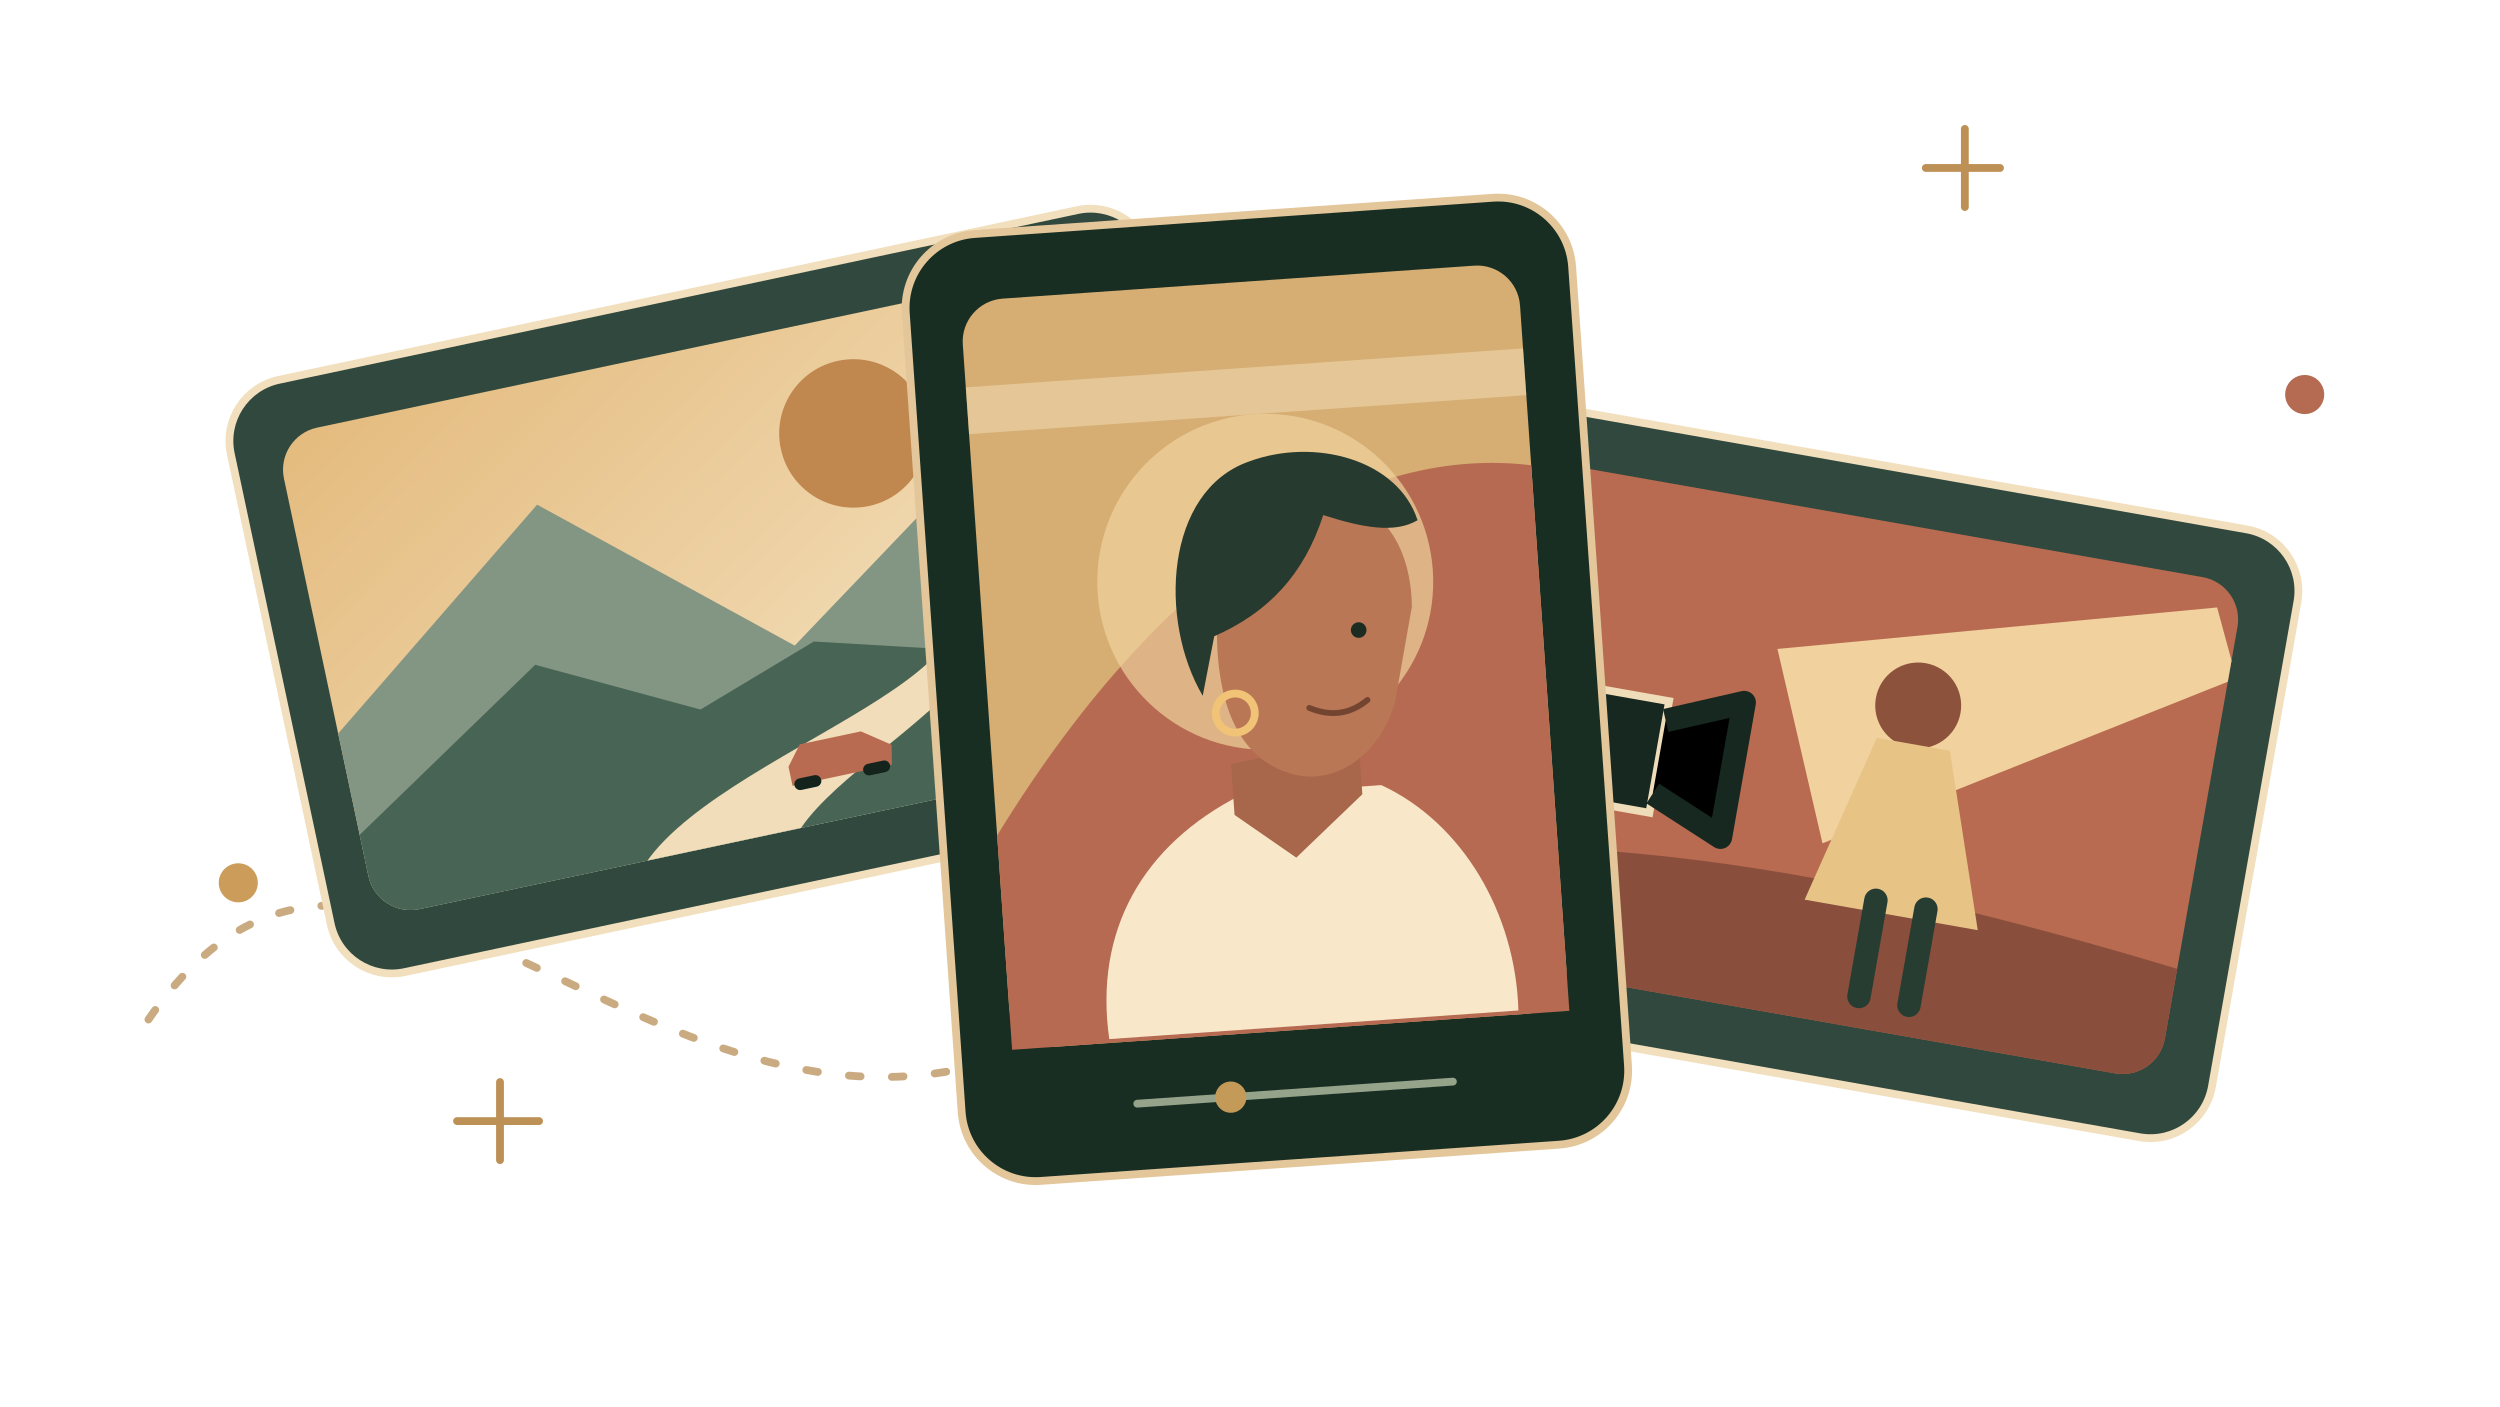
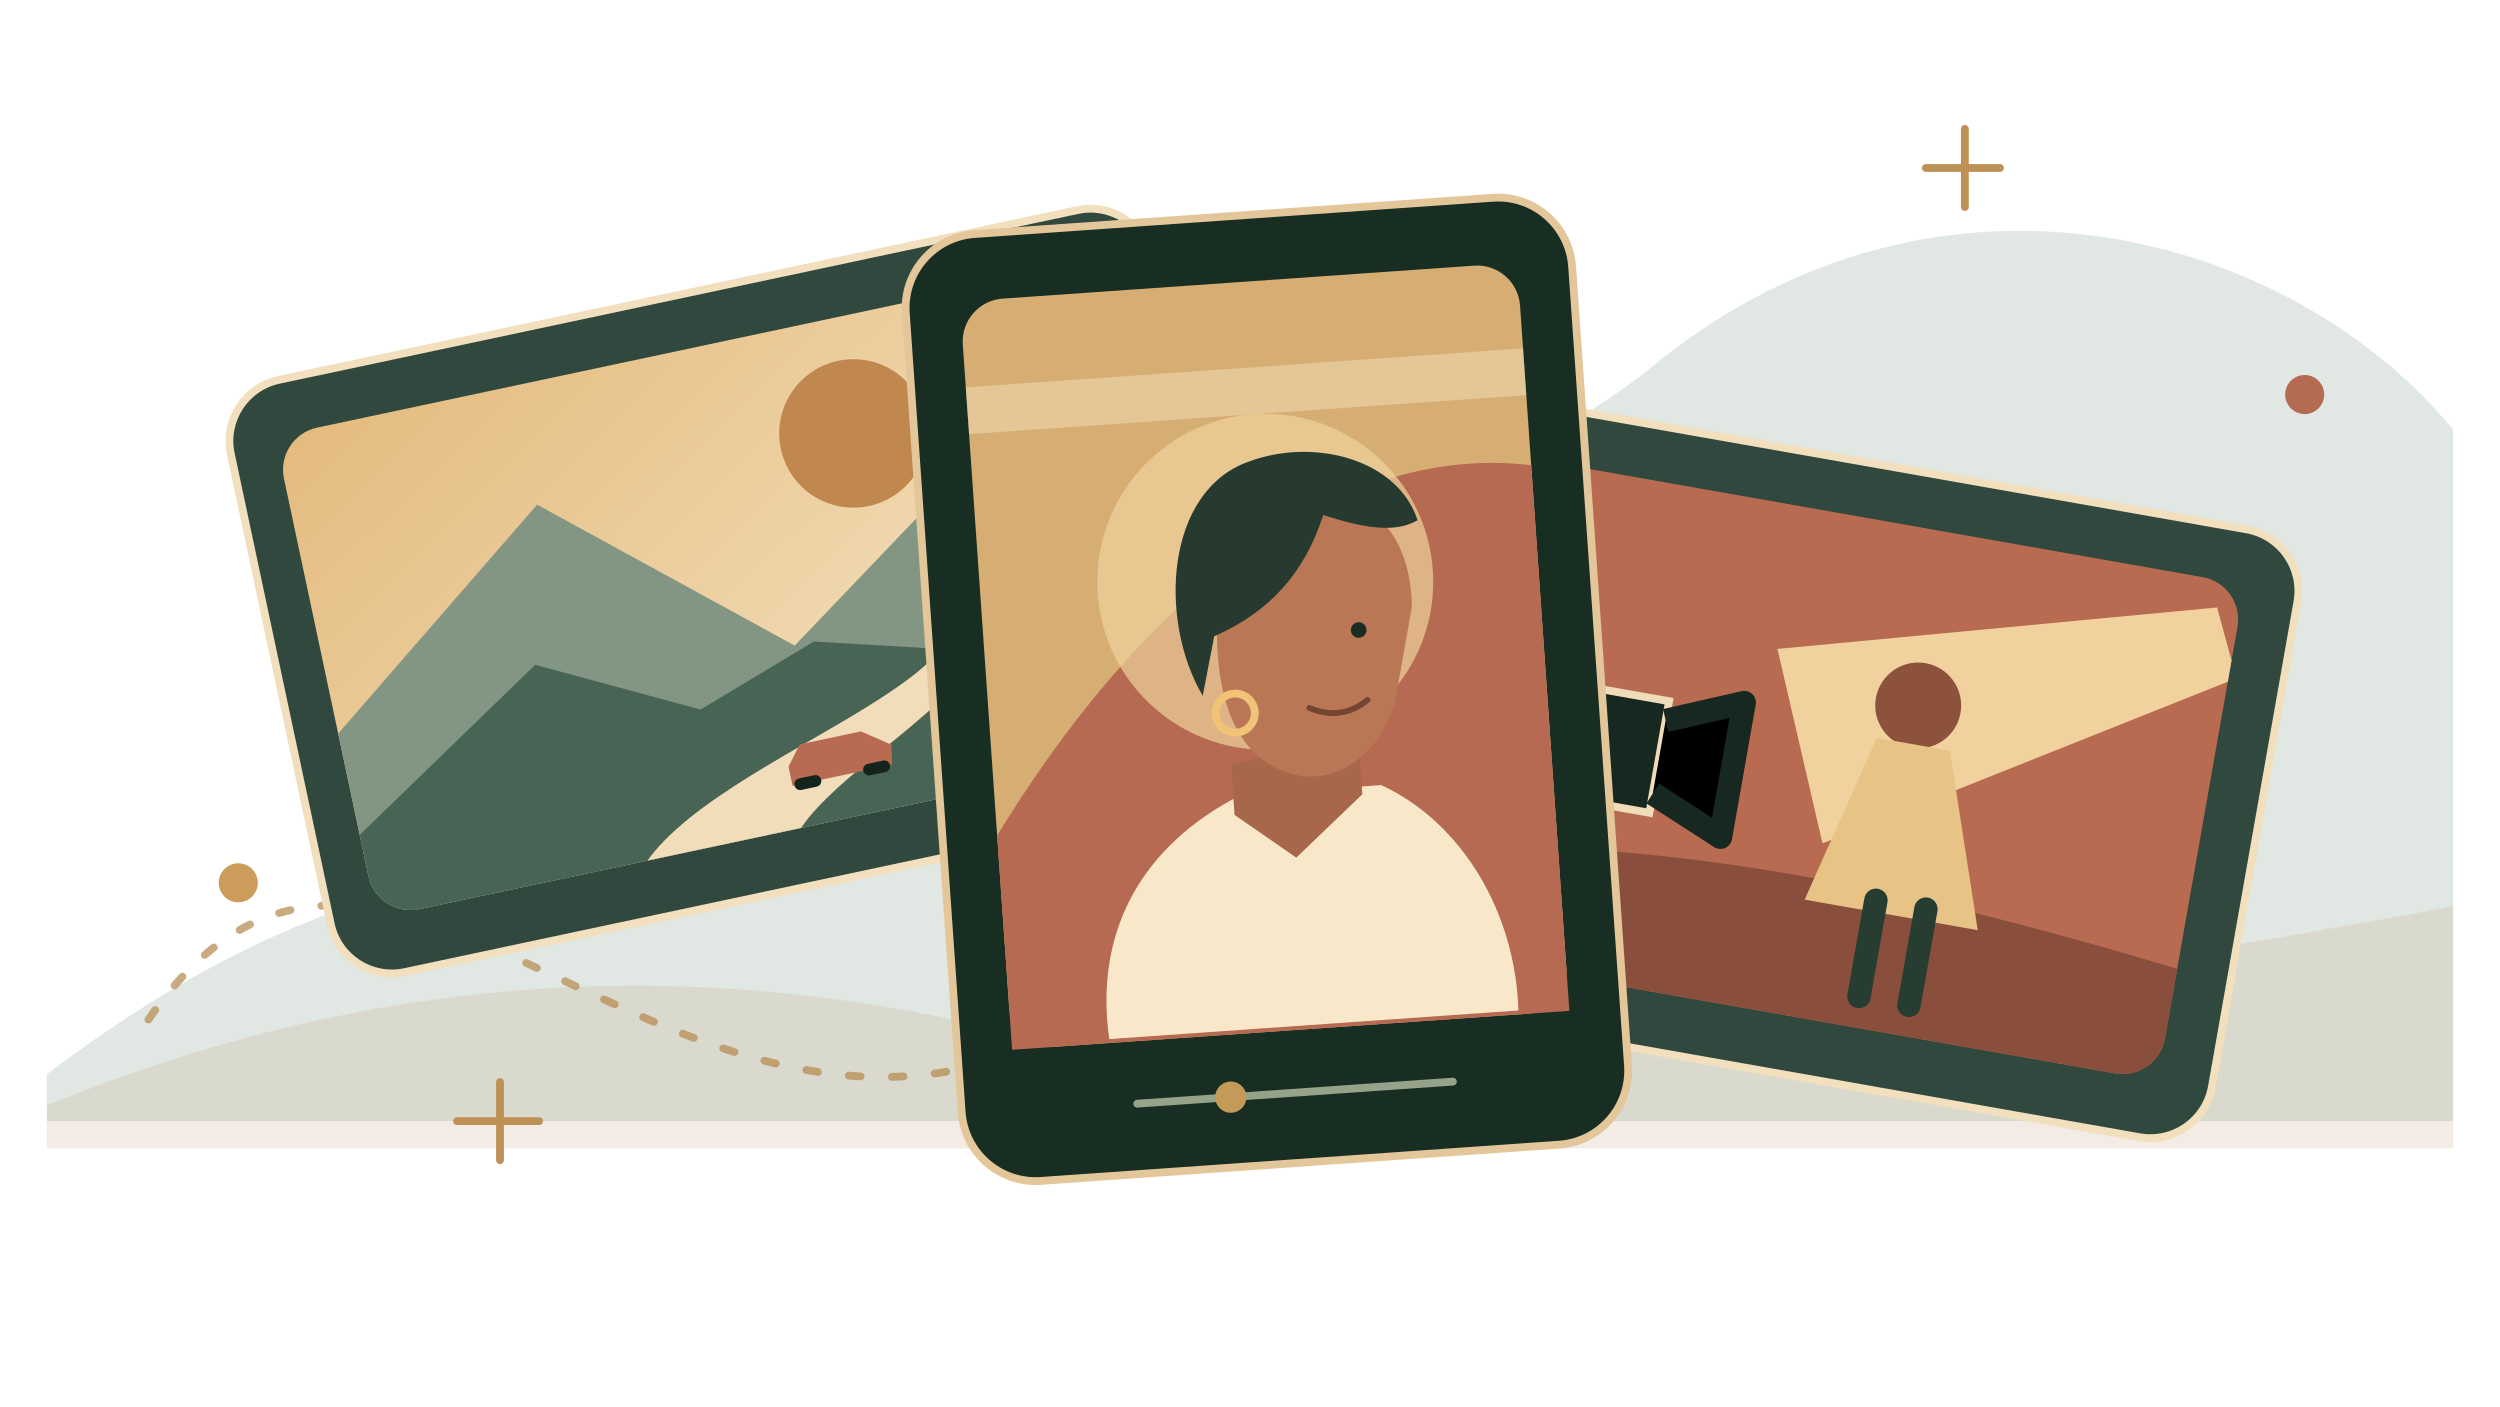
<svg xmlns="http://www.w3.org/2000/svg" viewBox="0 0 640 360" role="img" aria-labelledby="title">
+   <g aria-hidden="true">
+     <path d="M12 275C98 210 134 234 213 184c80-49 155-45 211-91 73-59 163-33 204 17v177H12Z" fill="#88a38f" opacity=".25" />
+     <path d="M12 283q112-46 227-23t389-28v62H12Z" fill="#be9868" opacity=".18" />
+   </g>
  <defs>
    <linearGradient id="light" x2="1" y2="1" gradientUnits="objectBoundingBox">
      <stop stop-color="#e3b97b" />
      <stop offset="1" stop-color="#f9ecd1" />
    </linearGradient>
    <clipPath id="land">
      <rect x="80" y="87" width="217" height="126" rx="11" />
    </clipPath>
    <clipPath id="set">
      <rect x="353" y="130" width="211" height="129" rx="11" />
    </clipPath>
  </defs>
  <path d="M38 261C98 174 171 314 271 265s150-155 311-115" fill="none" stroke="#b68b50" stroke-width="2" stroke-dasharray="3 8" stroke-linecap="round" opacity=".72" />
  <path d="M493 43h19m-9-10v20M117 287h21m-10-10v20" stroke="#bd9056" stroke-width="2" stroke-linecap="round" />
  <circle cx="590" cy="101" r="5" fill="#b46b52" />
  <circle cx="61" cy="226" r="5" fill="#cb9c5a" />
  <g transform="rotate(-12 193 145)">
    <rect x="68" y="73" width="241" height="155" rx="16" fill="#30483d" stroke="#f1dfbd" stroke-width="2" />
    <g clip-path="url(#land)">
      <path d="M76 81h228v145H76z" fill="url(#light)" />
      <circle cx="225" cy="117" r="19" fill="#c0874f" />
      <path d="m73 170 69-52 57 49 44-30 63 36v55H73Z" fill="#839583" />
      <path d="m74 195 59-37 39 20 32-11 51 14 55-24v71H74Z" fill="#486454" />
      <path d="M143 228c1-36 105-37 98-65l6-2c18 30-73 41-60 67" fill="#f1ddba" />
      <path d="M195 192h16l7 5-1 5h-26v-5Z" fill="#b86b50" />
      <path d="M193 202h4m14 0h4" stroke="#14231c" stroke-width="3" stroke-linecap="round" />
    </g>
  </g>
  <g transform="rotate(10 457 201)">
    <rect x="339" y="116" width="239" height="158" rx="16" fill="#30483d" stroke="#f1dfbd" stroke-width="2" />
    <g clip-path="url(#set)">
      <path d="M350 126h221v138H350z" fill="#b86b50" />
      <path d="M360 234c58-12 113-15 205-4v38H350z" fill="#8a4e3c" />
      <path d="m558 137-109 30 20 47 97-60Z" fill="#f1d29f" />
      <path d="M375 185h49v29h-49z" fill="#162820" stroke="#efdcb8" stroke-width="2" />
      <path d="m424 190 19-8v35l-19-8M397 215l-16 38m16-38 16 38" stroke="#162820" stroke-width="6" stroke-linejoin="round" />
      <circle cx="487" cy="175" r="11" fill="#8d523b" />
      <path d="M478 185h19l15 44h-45z" fill="#e7c486" />
      <path d="M485 226v25m13-25v25" stroke="#283d32" stroke-width="6" stroke-linecap="round" />
    </g>
  </g>
  <g transform="rotate(-4 324 179)">
    <rect x="239" y="55" width="171" height="243" rx="19" fill="#182e23" stroke="#e3c69a" stroke-width="2" />
    <rect x="253" y="72" width="143" height="192" rx="11" fill="#d6ad72" />
    <path d="M253 209c50-70 102-93 143-85v140H253Z" fill="#b66a51" />
    <path d="M253 94h143v12H253z" fill="#f6e5c2" opacity=".46" />
    <circle cx="326" cy="149" r="43" fill="#f0d29d" opacity=".7" />
    <path d="M278 263c-2-28 12-49 38-60h36c20 11 32 35 31 60Z" fill="#f8e8c9" />
    <path d="M314 195v13l15 12 18-15v-15Z" fill="#a8664b" />
    <path d="M313 158c0-19 10-30 26-30s25 12 24 30l-6 24c-5 14-18 21-29 16-12-5-17-19-15-40Z" fill="#b97756" />
    <path d="M308 177c-10-20-6-53 16-59 17-5 38 2 42 18-6 3-14 1-24-3-6 15-16 24-30 29Z" fill="#263a2f" />
    <circle cx="349" cy="163" r="2" fill="#1d2c23" />
    <path d="M335 182q8 4 15-1" fill="none" stroke="#734530" stroke-width="1.5" stroke-linecap="round" />
    <circle cx="316" cy="182" r="5" fill="none" stroke="#f0c376" stroke-width="2" />
    <path d="M284 280h81" stroke="#94a38a" stroke-width="2" stroke-linecap="round" />
    <circle cx="308" cy="280" r="4" fill="#c49a59" />
  </g>
</svg>
